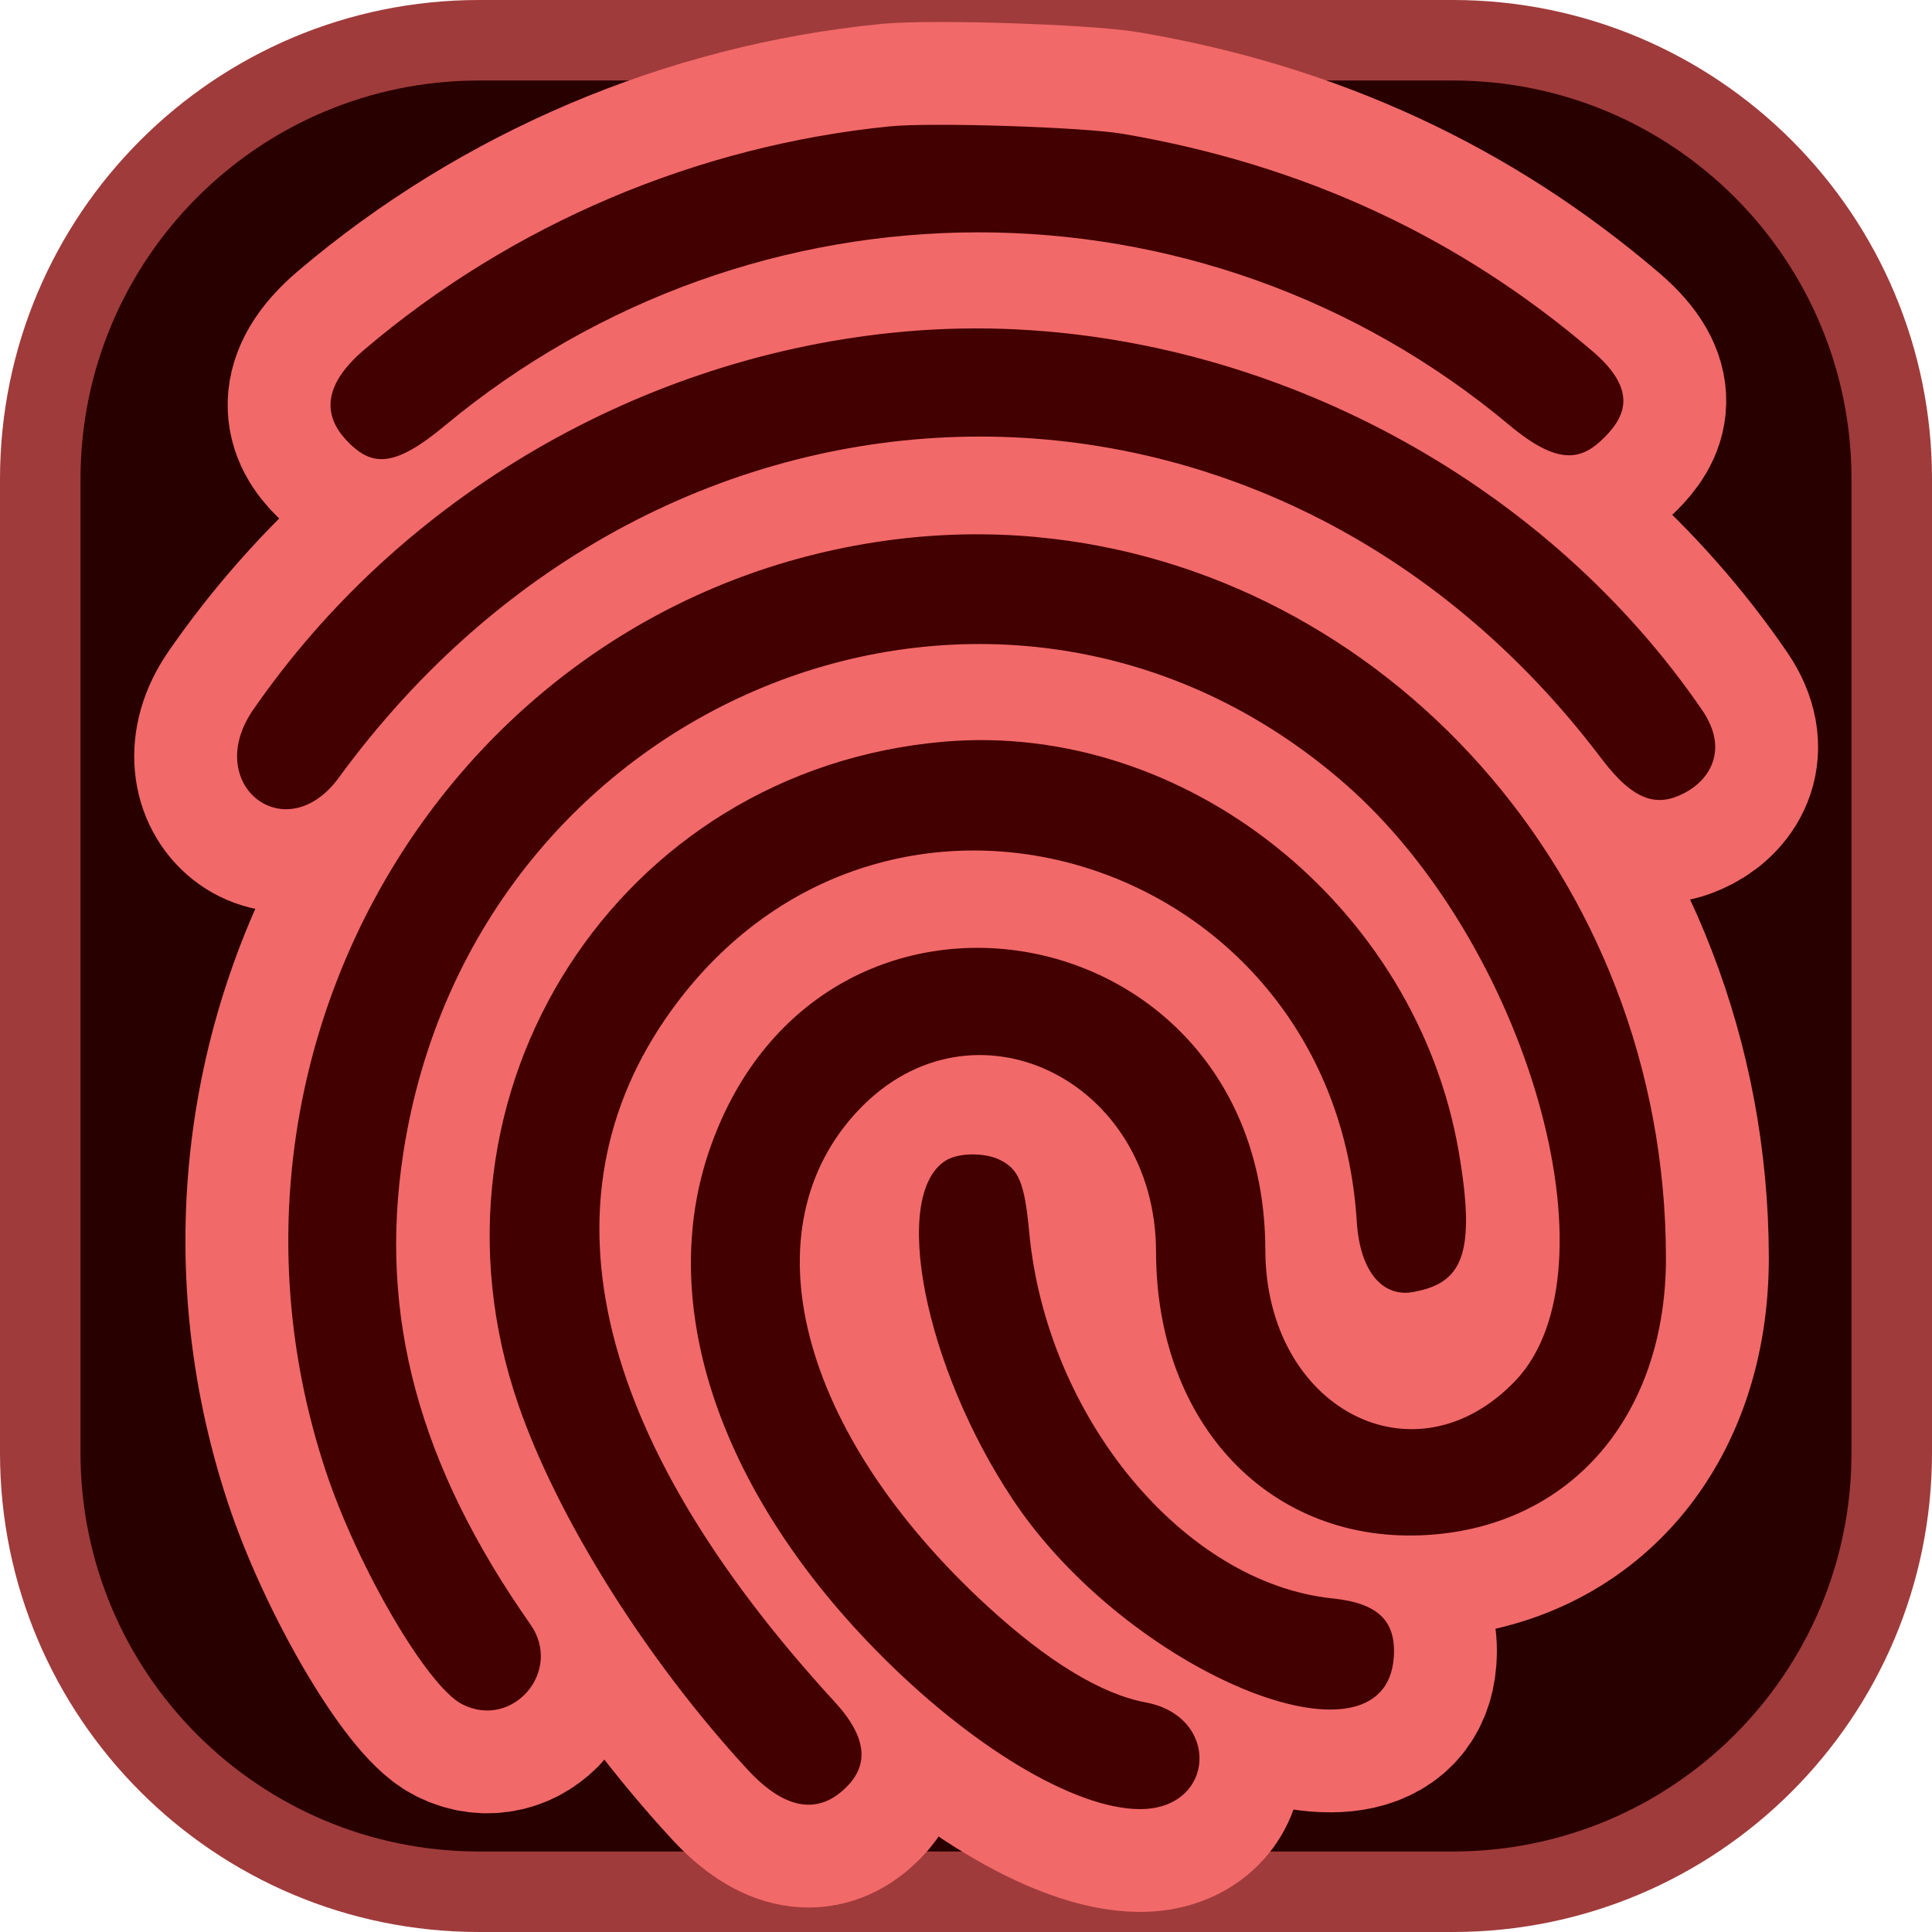
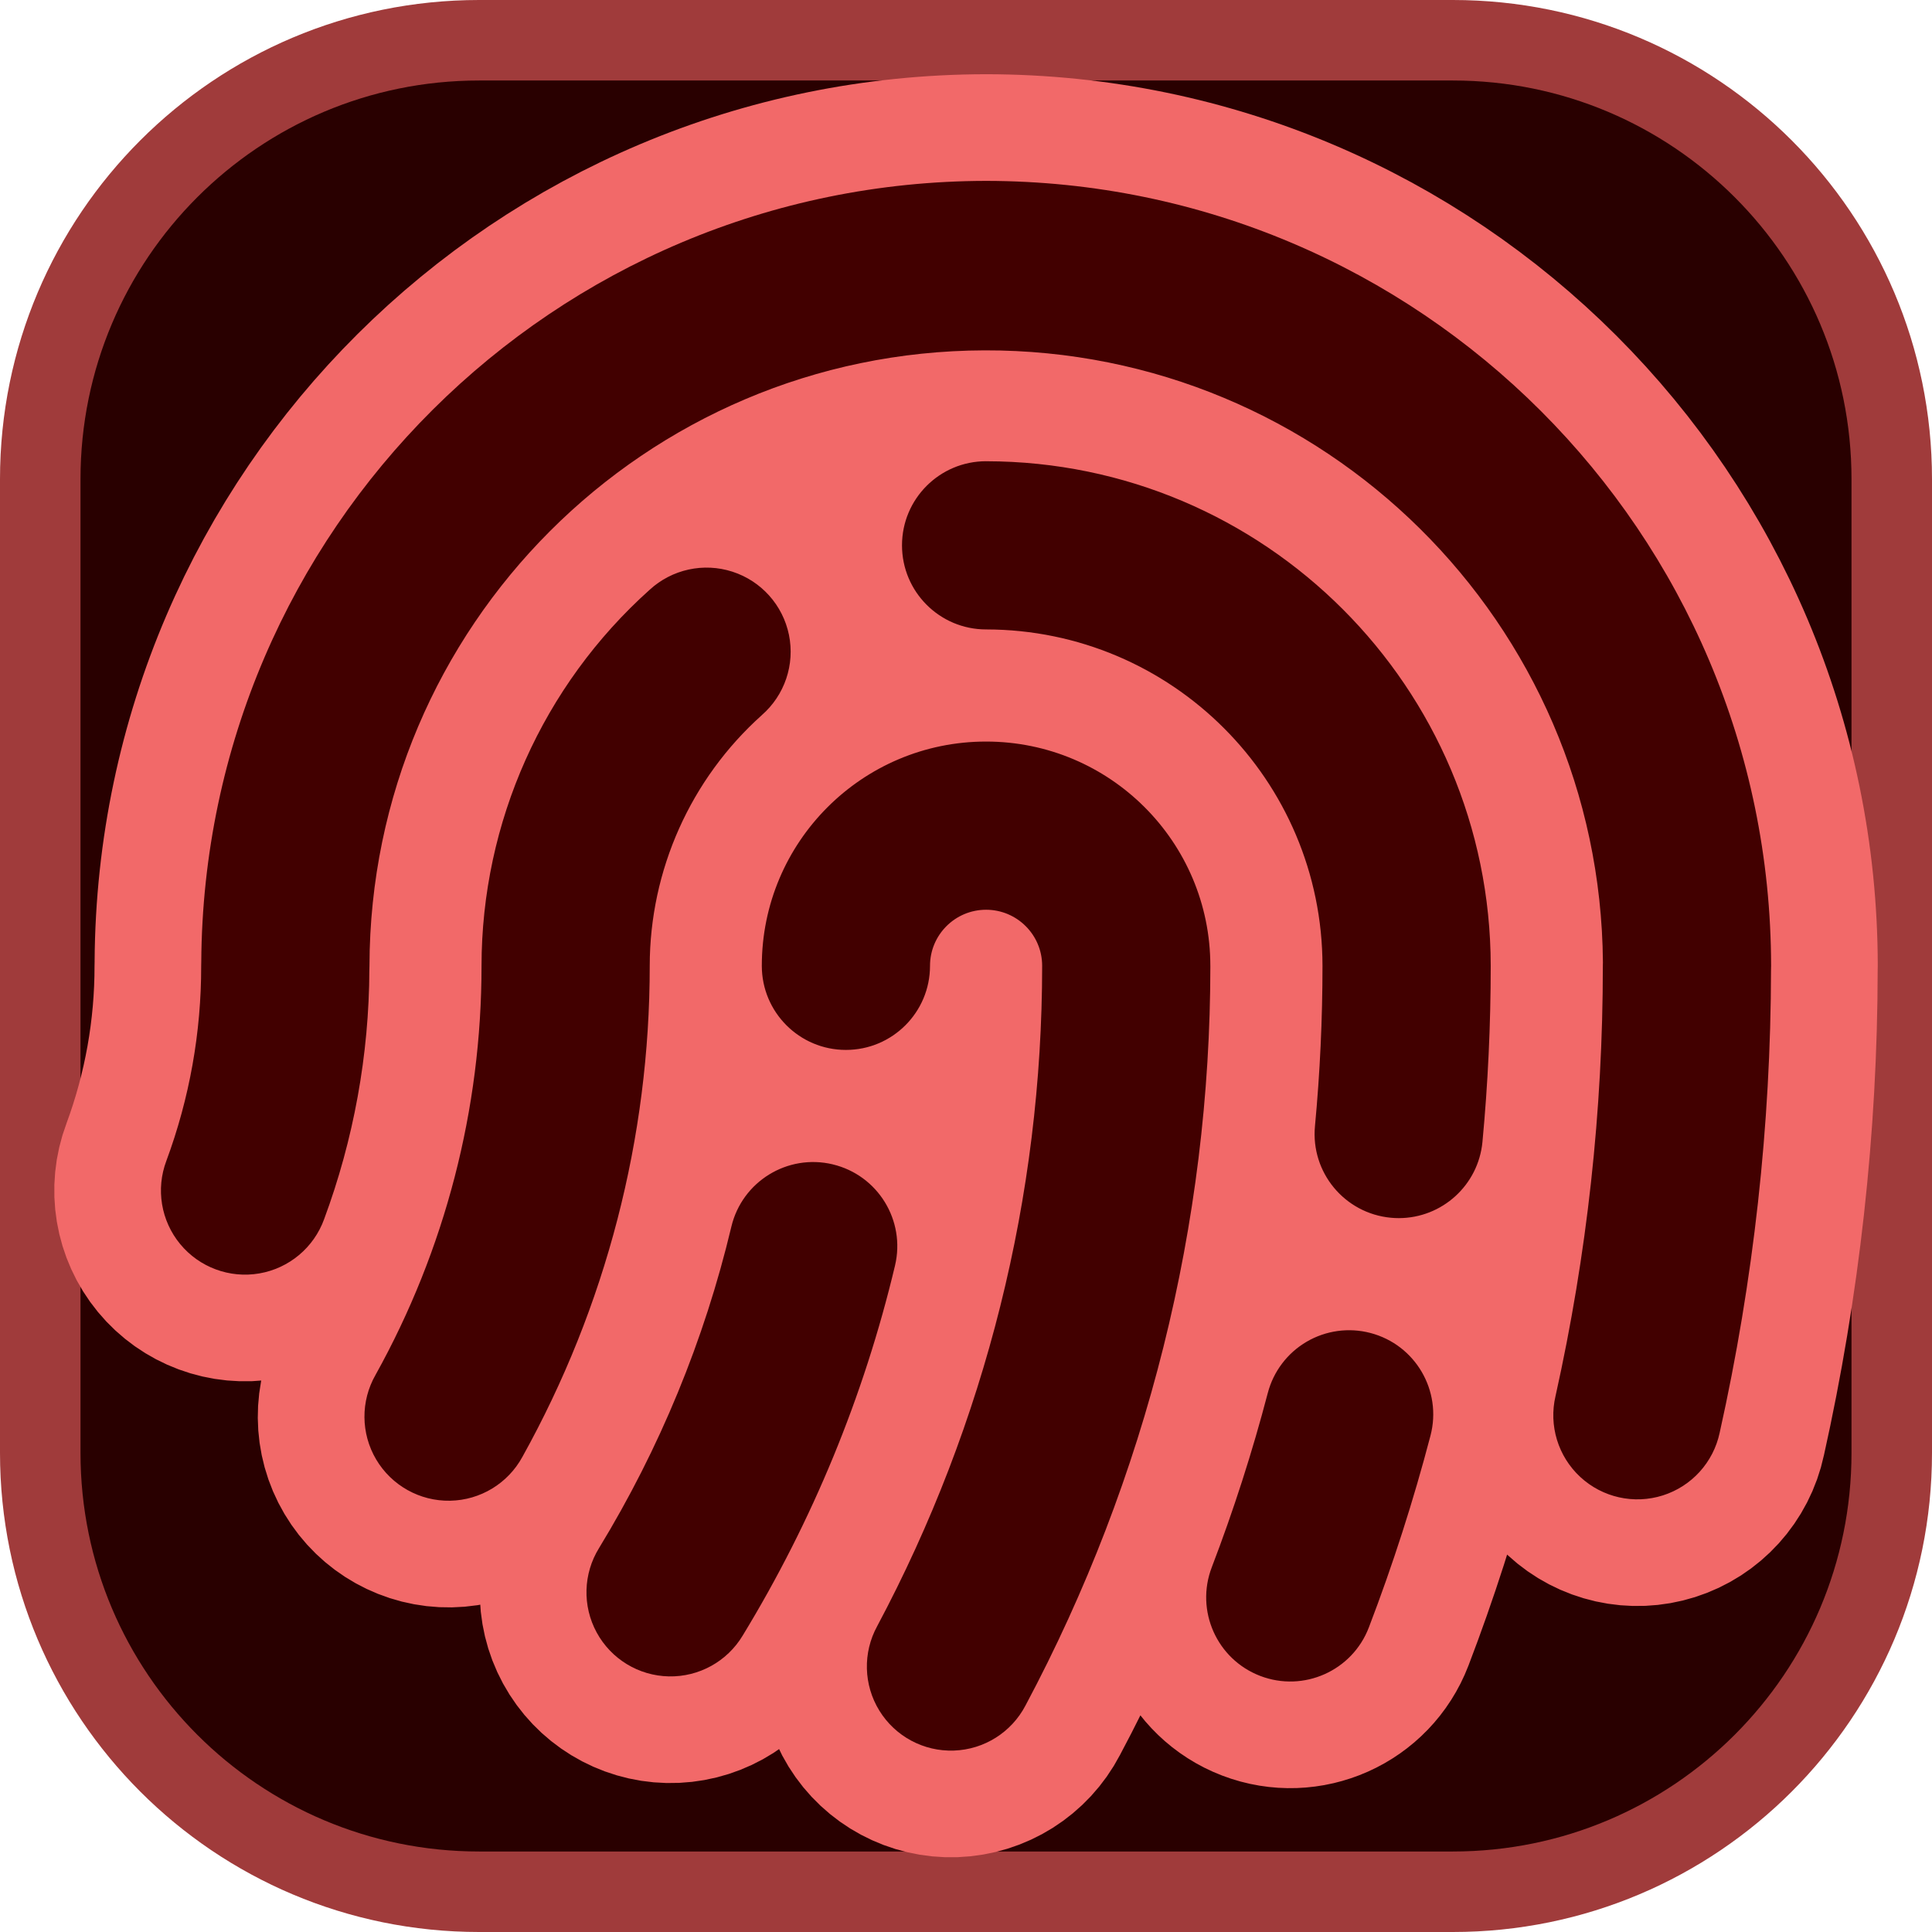
<svg xmlns="http://www.w3.org/2000/svg" version="1.1" viewBox="0 0 96 96" xml:space="preserve">
  <rect x="2" y="2" width="92" height="92" rx="21.808" ry="21.808" fill="#290000" stroke="#a03b3b" stroke-linecap="round" stroke-linejoin="round" stroke-width="4" />
-   <path transform="matrix(1.02232 0 0 1.02157 -.486462 -.949528)" d="m43.723 7.076c-9.391 0.941-18.382 4.765-25.541 10.861-2.335 1.989-1.808 3.515-0.693 4.588 1.119 1.078 2.19 1.121 4.58-0.869 15.078-12.548 36.809-12.57 51.768-0.049 2.382 1.993 3.512 1.71 4.607 0.613 1-1.001 1.68-2.284-0.562-4.205-6.508-5.575-14.058-9.074-22.82-10.574-1.94-0.332-9.303-0.569-11.338-0.365zm6.277 9.881c-1.863-0.097-3.733-0.064-5.594 0.104-12.671 1.138-24.436 7.98-31.625 18.393-2.501 3.622 1.575 6.848 4.166 3.297 15.86-21.732 45.323-22.178 61.363-0.928 1.621 2.147 2.757 2.351 4.051 1.672 1.208-0.634 2.156-2.092 0.863-4.002-7.442-10.89-20.181-17.859-33.225-18.535zm0.859 10.094c-2.406-0.221-4.875-0.171-7.377 0.182-20.933 2.947-33.974 24.634-27.186 45.209 1.553 4.705 4.949 10.522 6.648 11.385 2.453 1.246 4.902-1.62 3.316-3.881-5.431-7.743-7.395-15.02-6.186-22.908 3.438-22.425 29.122-32.528 45.76-17.998 8.89 7.764 13.431 23.691 8.285 29.061-4.911 5.124-12.127 1.329-12.143-6.385-0.032-16.463-21.548-20.421-26.98-4.963-2.629 7.482 0.339 16.535 7.992 24.381 4.585 4.701 9.702 7.791 12.9 7.791 3.683 0 3.922-4.509 0.275-5.189-2.158-0.403-4.767-1.99-7.701-4.688-9.181-8.44-11.742-18.377-6.227-24.156 5.504-5.768 14.417-1.487 14.43 6.932 0.012 8.408 5.588 14.233 13.182 13.768 6.992-0.428 11.617-5.815 11.602-13.51-0.038-18.578-13.752-33.481-30.592-35.029zm-4.482 9.953c-15.854 1.354-25.937 17.044-20.713 32.232 1.903 5.532 6.24 12.446 11.148 17.768 1.877 2.035 3.407 2.073 4.594 1.045 1.094-0.948 1.538-2.271-0.352-4.33-11.956-13.029-14.613-24.85-7.65-34.045 10.507-13.876 31.916-6.964 33.016 10.66 0.156 2.502 1.292 3.701 2.734 3.441 2.352-0.423 3.095-1.746 2.225-6.816-2.058-11.981-13.301-20.954-25.002-19.955zm1.322 20.076c-0.479 0.008-0.941 0.106-1.242 0.291-2.705 1.663-1.055 10.032 3.254 16.508 5.581 8.388 18.079 13.572 18.508 7.676 0.13-1.785-0.763-2.65-2.971-2.877-7.232-0.746-13.906-8.807-14.748-17.816-0.224-2.399-0.507-3.083-1.457-3.531-0.37-0.175-0.865-0.258-1.344-0.25z" fill="#420000" stroke="#f26969" stroke-width="10" style="paint-order:stroke markers fill" />
+   <path d="m60.142 47.991a78.148 78.148 0 0 1-9.185 36.753 4.179 4.179 0 1 1-7.369-3.943 69.768 69.768 0 0 0 8.196-32.81 2.786 2.786 0 1 0-5.572 0 4.179 4.179 0 0 1-8.358 0 11.143 11.143 0 1 1 22.287 0zm-11.143-25.073a4.179 4.179 0 0 0 0 8.358 16.734 16.734 0 0 1 16.715 16.715c0 2.656-0.126 5.335-0.374 7.965a4.179 4.179 0 0 0 3.768 4.553q0.2 0.019 0.398 0.019a4.18 4.18 0 0 0 4.156-3.786c0.273-2.889 0.411-5.834 0.411-8.75a25.101 25.101 0 0 0-25.073-25.073zm-11.143 12.614a4.179 4.179 0 1 0-5.574-6.227 25.111 25.111 0 0 0-8.355 18.687 41.808 41.808 0 0 1-5.267 20.326 4.179 4.179 0 1 0 7.299 4.071 50.183 50.183 0 0 0 6.326-24.397 16.742 16.742 0 0 1 5.572-12.459zm3.518 22.323a4.18 4.18 0 0 0-5.033 3.097 55.297 55.297 0 0 1-6.576 15.972 4.179 4.179 0 1 0 7.139 4.346 63.65 63.65 0 0 0 7.568-18.381 4.179 4.179 0 0 0-3.097-5.033zm26.722 8.38a4.176 4.176 0 0 0-5.101 2.984 83.225 83.225 0 0 1-2.783 8.659 4.179 4.179 0 1 0 7.805 2.99 91.588 91.588 0 0 0 3.063-9.532 4.179 4.179 0 0 0-2.984-5.101zm-19.093-57.247a39.047 39.047 0 0 0-39.002 38.805c-0.003 0.065-0.004 0.131-0.004 0.197a27.766 27.766 0 0 1-1.73 9.69 4.179 4.179 0 1 0 7.836 2.907 36.087 36.087 0 0 0 2.251-12.399c0.003-0.065 0.005-0.132 0.005-0.198a30.645 30.645 0 0 1 61.289-0.175c-0.002 0.058-0.004 0.116-0.004 0.175a98.078 98.078 0 0 1-2.35 21.375 4.179 4.179 0 1 0 8.156 1.824 106.446 106.446 0 0 0 2.551-23.009c0.003-0.063 0.004-0.127 0.004-0.19a39.047 39.047 0 0 0-39.002-39.002z" fill="#420000" stroke="#f26969" stroke-width="10.6" style="paint-order:markers stroke fill" />
</svg>
